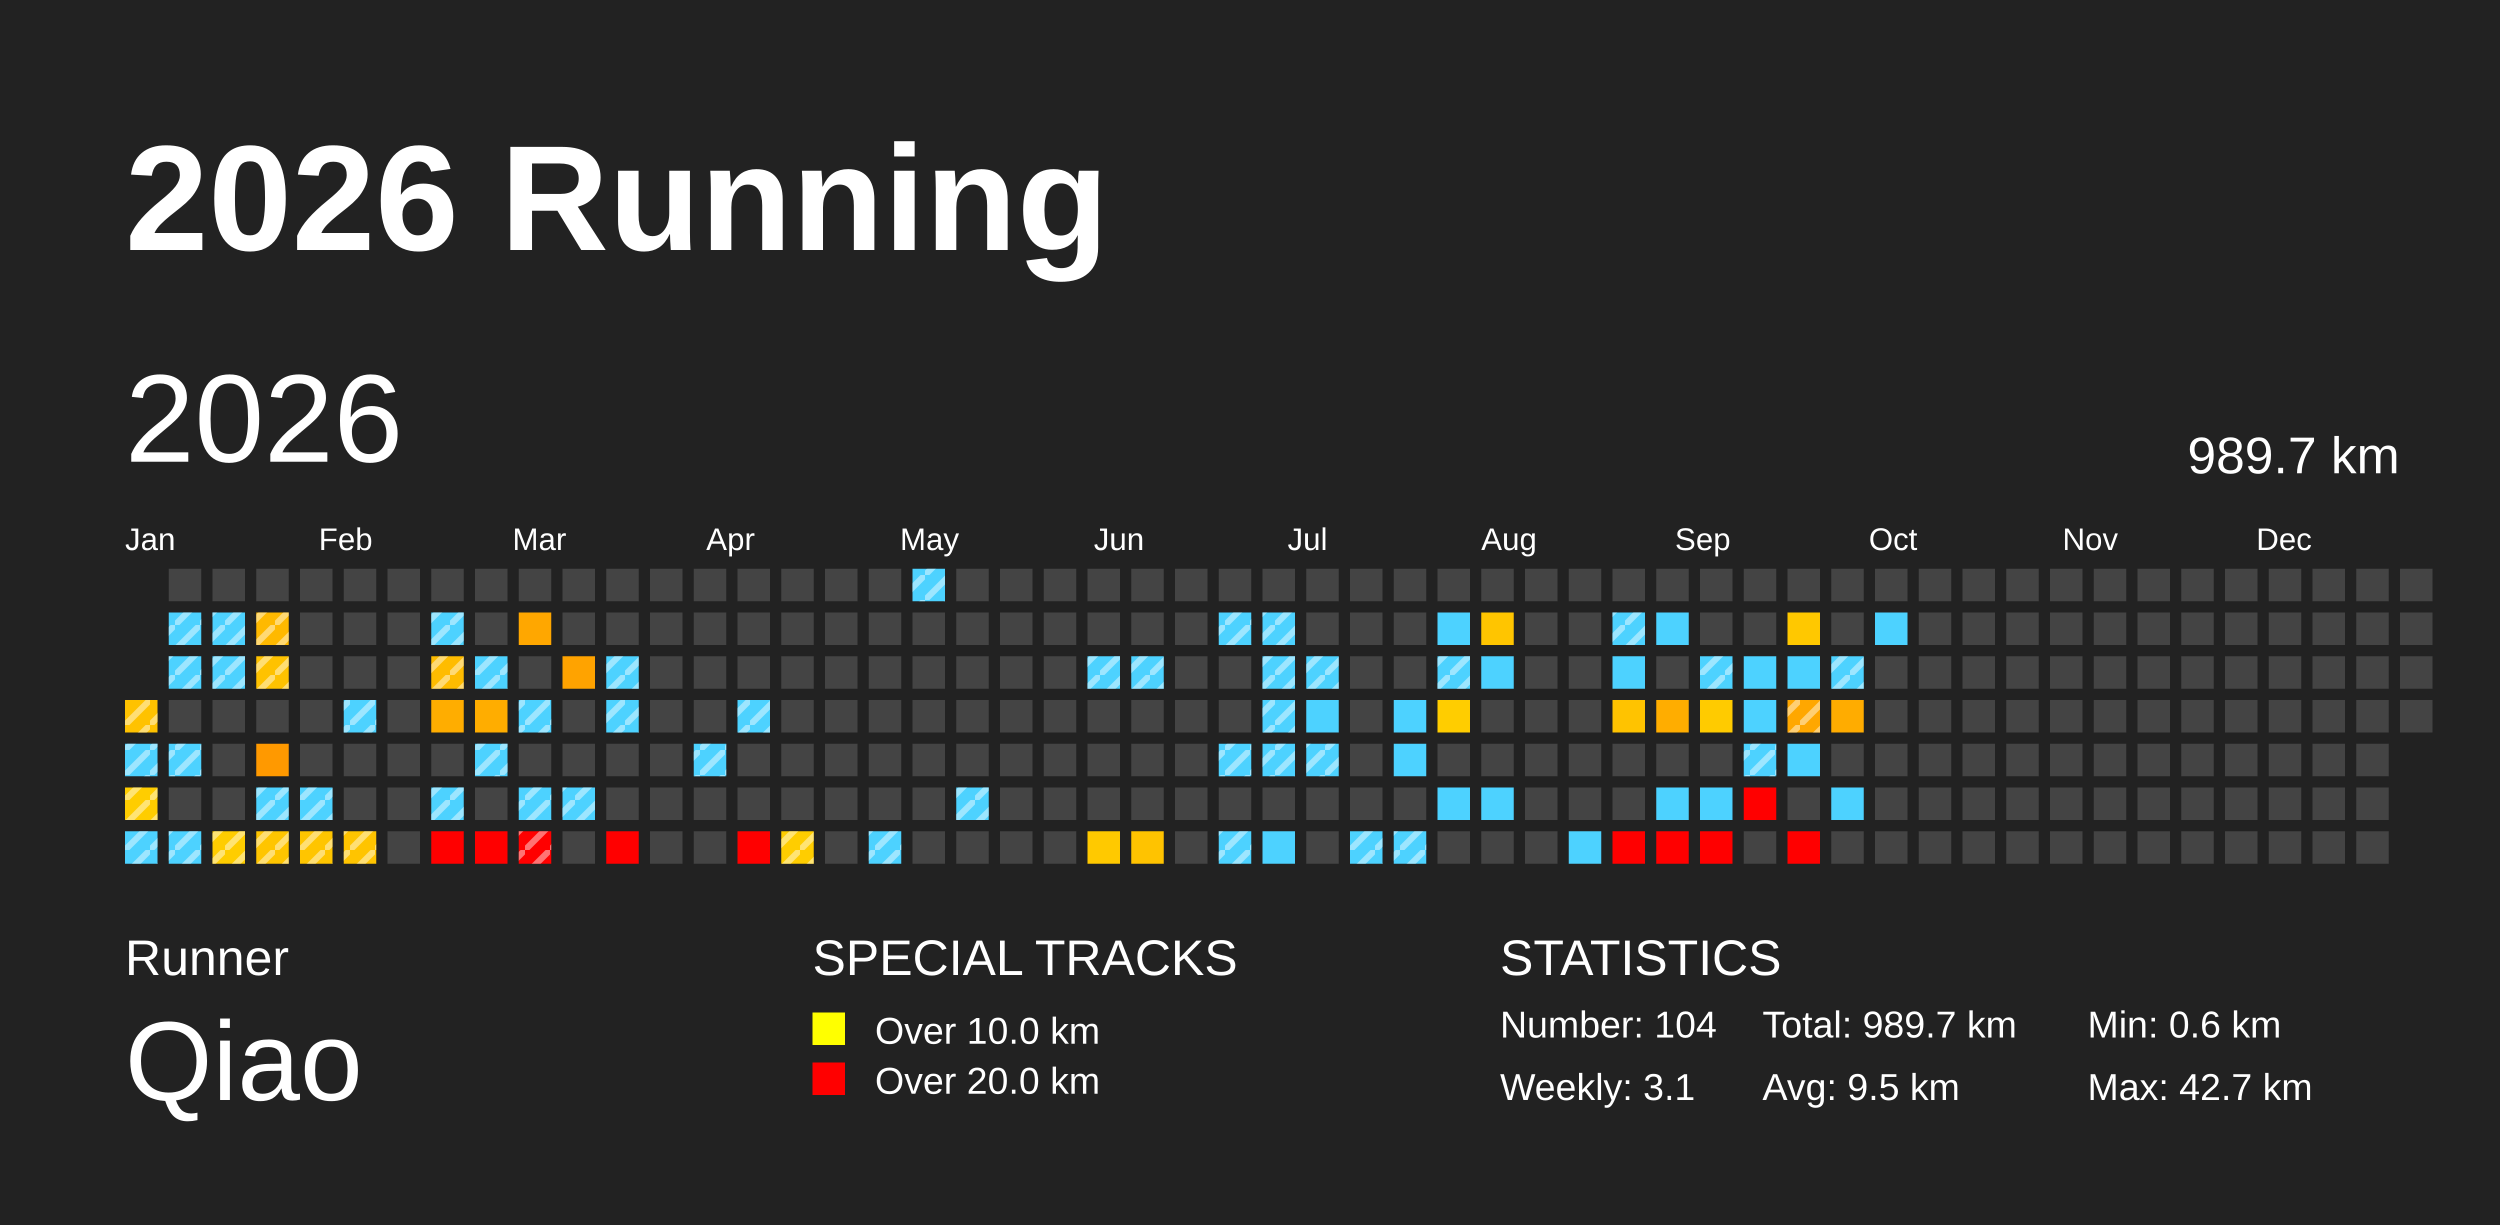
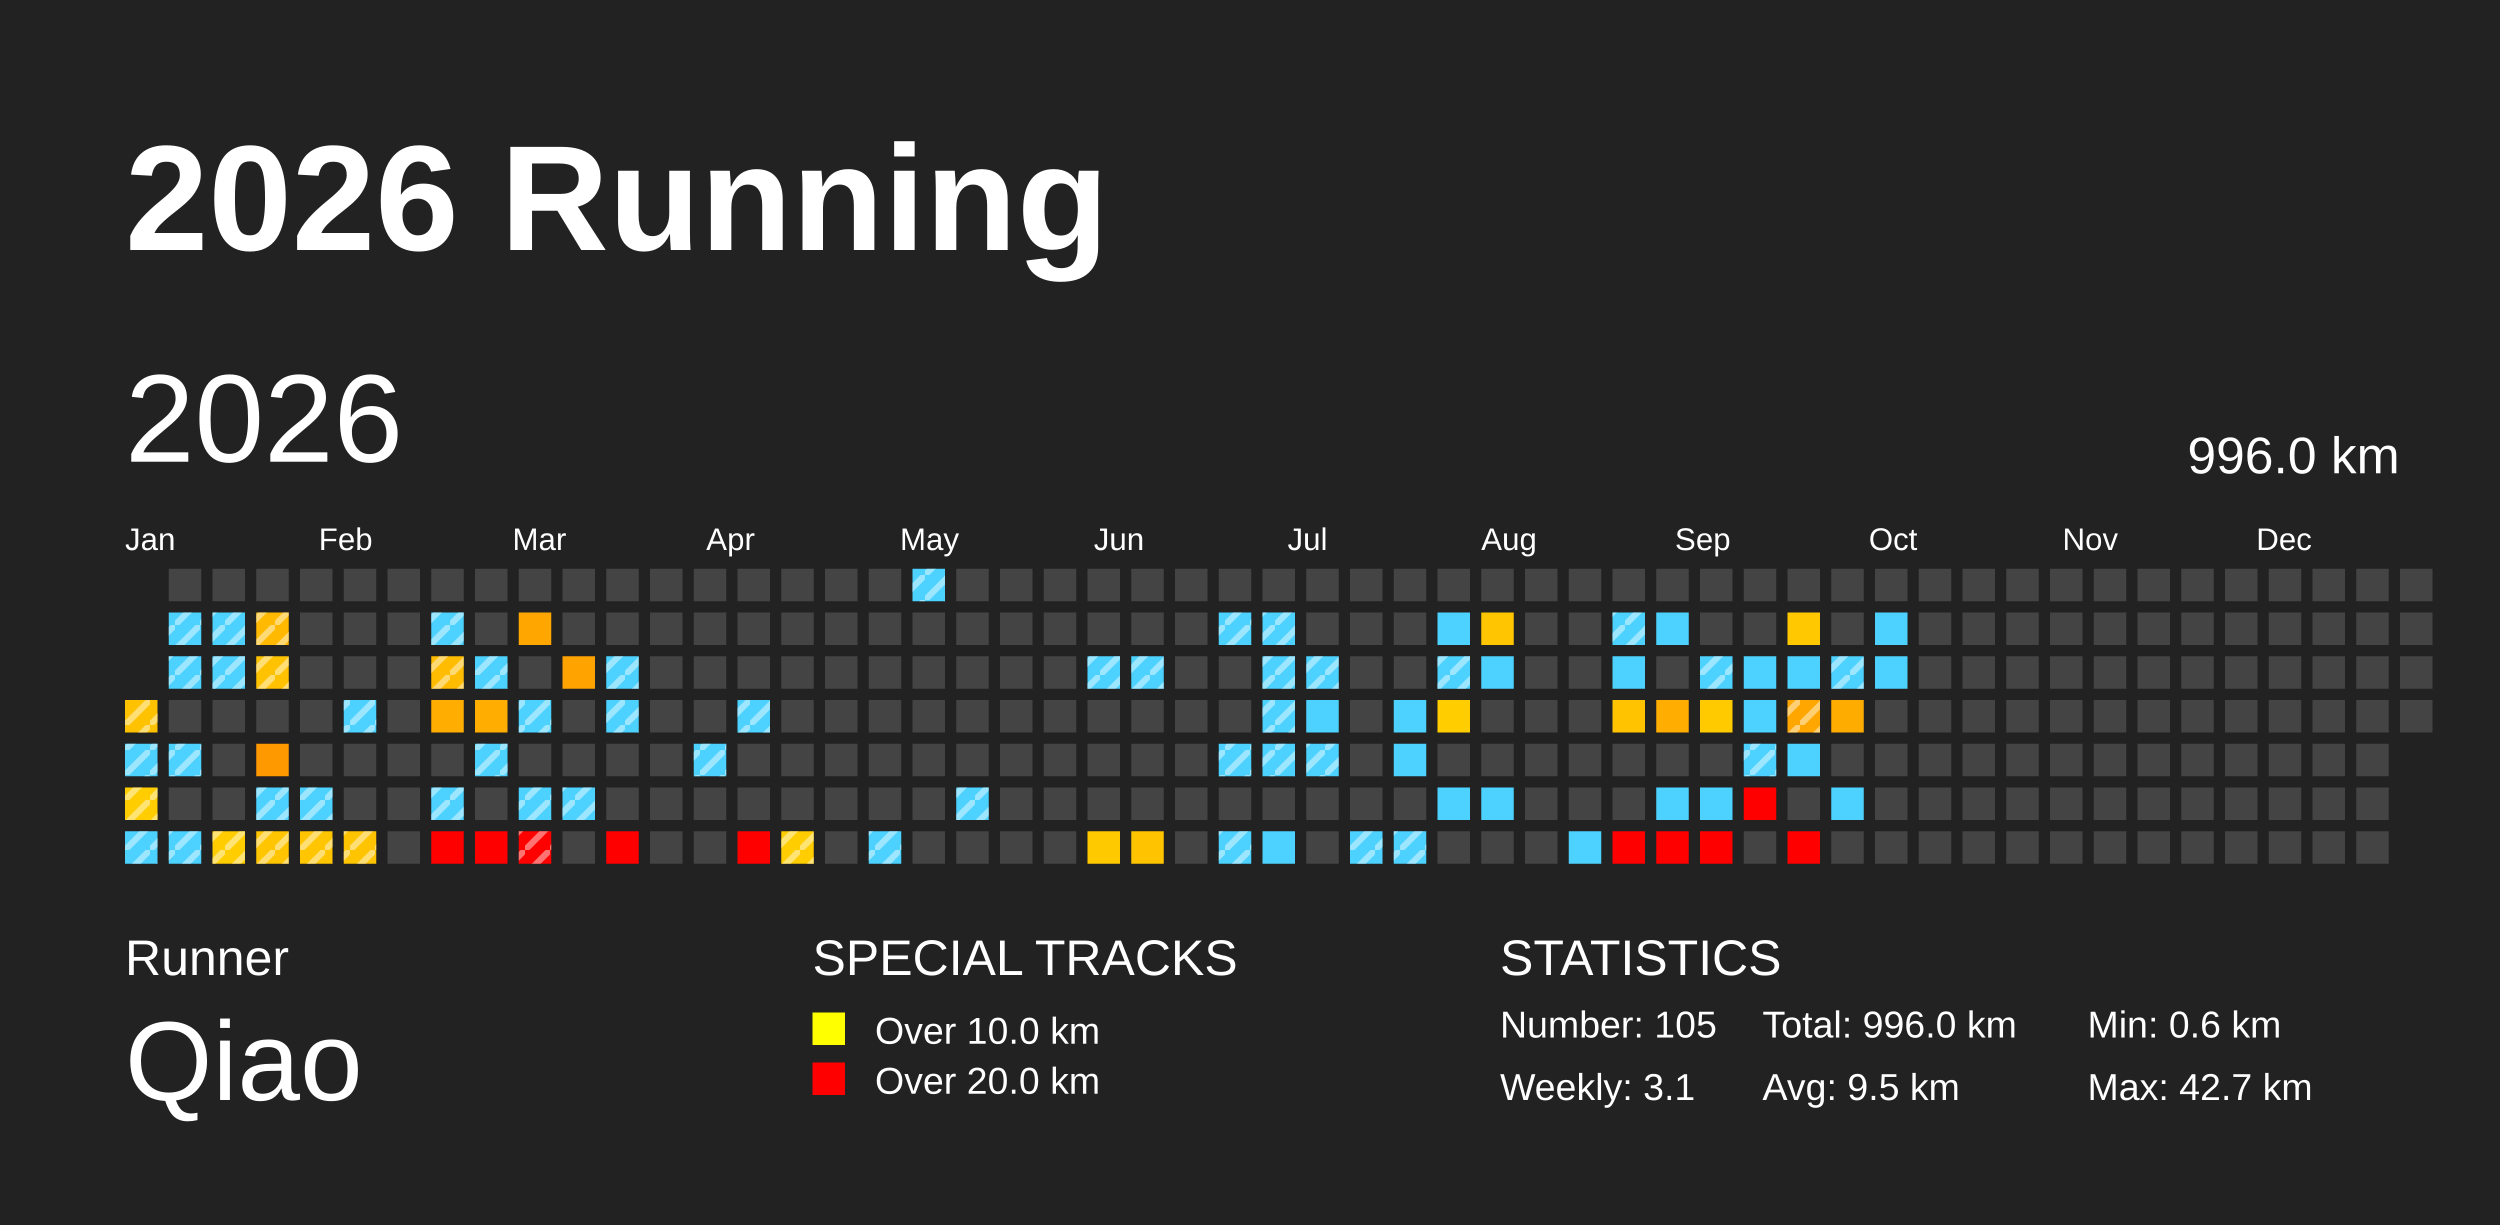
<svg xmlns="http://www.w3.org/2000/svg" baseProfile="full" height="98mm" version="1.1" viewBox="0,0,200,98" width="200mm">
  <defs>
    <pattern height="2" id="indoor-stripe" patternUnits="userSpaceOnUse" width="2">
      <line stroke="white" stroke-opacity="0.45" stroke-width="0.5" x1="0" x2="2" y1="2" y2="0" />
    </pattern>
  </defs>
  <rect fill="#222222" height="98" width="200" x="0" y="0" />
  <text fill="#FFFFFF" style="font-size:12px; font-family:Arial; font-weight:bold;" x="10" y="20">2026 Running</text>
  <text fill="#FFFFFF" style="font-size:4px; font-family:Arial" x="10" y="78">Runner</text>
  <text fill="#FFFFFF" style="font-size:9px; font-family:Arial" x="10" y="88">Qiao</text>
  <text fill="#FFFFFF" style="font-size:4px; font-family:Arial" x="65" y="78">SPECIAL TRACKS</text>
  <rect fill="yellow" height="2.6" width="2.6" x="65" y="81" />
  <text fill="#FFFFFF" style="font-size:3px; font-family:Arial" x="70" y="83.5">Over 10.0 km</text>
  <rect fill="red" height="2.6" width="2.6" x="65" y="85" />
  <text fill="#FFFFFF" style="font-size:3px; font-family:Arial" x="70" y="87.5">Over 20.0 km</text>
  <text fill="#FFFFFF" style="font-size:4px; font-family:Arial" x="120" y="78">STATISTICS</text>
-   <text fill="#FFFFFF" style="font-size:3px; font-family:Arial" x="120" y="83">Number: 104</text>
+   <text fill="#FFFFFF" style="font-size:3px; font-family:Arial" x="120" y="83">Number: 105</text>
  <text fill="#FFFFFF" style="font-size:3px; font-family:Arial" x="120" y="88">Weekly: 3.1</text>
-   <text fill="#FFFFFF" style="font-size:3px; font-family:Arial" x="141" y="83">Total: 989.7 km</text>
+   <text fill="#FFFFFF" style="font-size:3px; font-family:Arial" x="141" y="83">Total: 996.0 km</text>
  <text fill="#FFFFFF" style="font-size:3px; font-family:Arial" x="141" y="88">Avg: 9.5 km</text>
  <text fill="#FFFFFF" style="font-size:3px; font-family:Arial" x="167" y="83">Min: 0.6 km</text>
  <text fill="#FFFFFF" style="font-size:3px; font-family:Arial" x="167" y="88">Max: 42.7 km</text>
  <text dominant-baseline="hanging" fill="#FFFFFF" style="font-size:10.0px; font-family:Arial;" x="10" y="30">2026</text>
-   <text dominant-baseline="hanging" fill="#FFFFFF" style="font-size:4.125px; font-family:Arial;" x="175" y="35">989.7 km</text>
+   <text dominant-baseline="hanging" fill="#FFFFFF" style="font-size:4.125px; font-family:Arial;" x="175" y="35">996.0 km</text>
  <text fill="#FFFFFF" style="font-size:2.5px; font-family:Arial" x="10.0" y="44">Jan</text>
  <text fill="#FFFFFF" style="font-size:2.5px; font-family:Arial" x="25.5" y="44">Feb</text>
  <text fill="#FFFFFF" style="font-size:2.5px; font-family:Arial" x="41.0" y="44">Mar</text>
  <text fill="#FFFFFF" style="font-size:2.5px; font-family:Arial" x="56.5" y="44">Apr</text>
  <text fill="#FFFFFF" style="font-size:2.5px; font-family:Arial" x="72.0" y="44">May</text>
  <text fill="#FFFFFF" style="font-size:2.5px; font-family:Arial" x="87.5" y="44">Jun</text>
  <text fill="#FFFFFF" style="font-size:2.5px; font-family:Arial" x="103.0" y="44">Jul</text>
  <text fill="#FFFFFF" style="font-size:2.5px; font-family:Arial" x="118.5" y="44">Aug</text>
  <text fill="#FFFFFF" style="font-size:2.5px; font-family:Arial" x="134.0" y="44">Sep</text>
  <text fill="#FFFFFF" style="font-size:2.5px; font-family:Arial" x="149.5" y="44">Oct</text>
  <text fill="#FFFFFF" style="font-size:2.5px; font-family:Arial" x="165.0" y="44">Nov</text>
  <text fill="#FFFFFF" style="font-size:2.5px; font-family:Arial" x="180.5" y="44">Dec</text>
  <rect fill="#ffc200" height="2.6" width="2.6" x="10.0" y="56.0" />
  <rect fill="url(#indoor-stripe)" height="2.6" style="pointer-events: none;" width="2.6" x="10.0" y="56.0" />
  <rect fill="#4dd2ff" height="2.6" width="2.6" x="10.0" y="59.5" />
  <rect fill="url(#indoor-stripe)" height="2.6" style="pointer-events: none;" width="2.6" x="10.0" y="59.5" />
  <rect fill="#ffcd00" height="2.6" width="2.6" x="10.0" y="63.0" />
  <rect fill="url(#indoor-stripe)" height="2.6" style="pointer-events: none;" width="2.6" x="10.0" y="63.0" />
  <rect fill="#4dd2ff" height="2.6" width="2.6" x="10.0" y="66.5" />
  <rect fill="url(#indoor-stripe)" height="2.6" style="pointer-events: none;" width="2.6" x="10.0" y="66.5" />
  <rect fill="#444444" height="2.6" width="2.6" x="13.5" y="45.5" />
  <rect fill="#4dd2ff" height="2.6" width="2.6" x="13.5" y="49.0" />
  <rect fill="url(#indoor-stripe)" height="2.6" style="pointer-events: none;" width="2.6" x="13.5" y="49.0" />
  <rect fill="#4dd2ff" height="2.6" width="2.6" x="13.5" y="52.5" />
  <rect fill="url(#indoor-stripe)" height="2.6" style="pointer-events: none;" width="2.6" x="13.5" y="52.5" />
  <rect fill="#444444" height="2.6" width="2.6" x="13.5" y="56.0" />
  <rect fill="#4dd2ff" height="2.6" width="2.6" x="13.5" y="59.5" />
  <rect fill="url(#indoor-stripe)" height="2.6" style="pointer-events: none;" width="2.6" x="13.5" y="59.5" />
  <rect fill="#444444" height="2.6" width="2.6" x="13.5" y="63.0" />
  <rect fill="#4dd2ff" height="2.6" width="2.6" x="13.5" y="66.5" />
  <rect fill="url(#indoor-stripe)" height="2.6" style="pointer-events: none;" width="2.6" x="13.5" y="66.5" />
  <rect fill="#444444" height="2.6" width="2.6" x="17.0" y="45.5" />
  <rect fill="#4dd2ff" height="2.6" width="2.6" x="17.0" y="49.0" />
  <rect fill="url(#indoor-stripe)" height="2.6" style="pointer-events: none;" width="2.6" x="17.0" y="49.0" />
  <rect fill="#4dd2ff" height="2.6" width="2.6" x="17.0" y="52.5" />
  <rect fill="url(#indoor-stripe)" height="2.6" style="pointer-events: none;" width="2.6" x="17.0" y="52.5" />
  <rect fill="#444444" height="2.6" width="2.6" x="17.0" y="56.0" />
  <rect fill="#444444" height="2.6" width="2.6" x="17.0" y="59.5" />
  <rect fill="#444444" height="2.6" width="2.6" x="17.0" y="63.0" />
  <rect fill="#ffcd00" height="2.6" width="2.6" x="17.0" y="66.5" />
  <rect fill="url(#indoor-stripe)" height="2.6" style="pointer-events: none;" width="2.6" x="17.0" y="66.5" />
  <rect fill="#444444" height="2.6" width="2.6" x="20.5" y="45.5" />
  <rect fill="#ffb900" height="2.6" width="2.6" x="20.5" y="49.0" />
  <rect fill="url(#indoor-stripe)" height="2.6" style="pointer-events: none;" width="2.6" x="20.5" y="49.0" />
  <rect fill="#ffc200" height="2.6" width="2.6" x="20.5" y="52.5" />
  <rect fill="url(#indoor-stripe)" height="2.6" style="pointer-events: none;" width="2.6" x="20.5" y="52.5" />
  <rect fill="#444444" height="2.6" width="2.6" x="20.5" y="56.0" />
  <rect fill="#ff9900" height="2.6" width="2.6" x="20.5" y="59.5" />
  <rect fill="#4dd2ff" height="2.6" width="2.6" x="20.5" y="63.0" />
  <rect fill="url(#indoor-stripe)" height="2.6" style="pointer-events: none;" width="2.6" x="20.5" y="63.0" />
  <rect fill="#ffc500" height="2.6" width="2.6" x="20.5" y="66.5" />
  <rect fill="url(#indoor-stripe)" height="2.6" style="pointer-events: none;" width="2.6" x="20.5" y="66.5" />
  <rect fill="#444444" height="2.6" width="2.6" x="24.0" y="45.5" />
  <rect fill="#444444" height="2.6" width="2.6" x="24.0" y="49.0" />
  <rect fill="#444444" height="2.6" width="2.6" x="24.0" y="52.5" />
  <rect fill="#444444" height="2.6" width="2.6" x="24.0" y="56.0" />
  <rect fill="#444444" height="2.6" width="2.6" x="24.0" y="59.5" />
  <rect fill="#4dd2ff" height="2.6" width="2.6" x="24.0" y="63.0" />
  <rect fill="url(#indoor-stripe)" height="2.6" style="pointer-events: none;" width="2.6" x="24.0" y="63.0" />
  <rect fill="#ffc500" height="2.6" width="2.6" x="24.0" y="66.5" />
  <rect fill="url(#indoor-stripe)" height="2.6" style="pointer-events: none;" width="2.6" x="24.0" y="66.5" />
  <rect fill="#444444" height="2.6" width="2.6" x="27.5" y="45.5" />
  <rect fill="#444444" height="2.6" width="2.6" x="27.5" y="49.0" />
  <rect fill="#444444" height="2.6" width="2.6" x="27.5" y="52.5" />
  <rect fill="#4dd2ff" height="2.6" width="2.6" x="27.5" y="56.0" />
  <rect fill="url(#indoor-stripe)" height="2.6" style="pointer-events: none;" width="2.6" x="27.5" y="56.0" />
  <rect fill="#444444" height="2.6" width="2.6" x="27.5" y="59.5" />
  <rect fill="#444444" height="2.6" width="2.6" x="27.5" y="63.0" />
  <rect fill="#ffc400" height="2.6" width="2.6" x="27.5" y="66.5" />
  <rect fill="url(#indoor-stripe)" height="2.6" style="pointer-events: none;" width="2.6" x="27.5" y="66.5" />
  <rect fill="#444444" height="2.6" width="2.6" x="31.0" y="45.5" />
  <rect fill="#444444" height="2.6" width="2.6" x="31.0" y="49.0" />
  <rect fill="#444444" height="2.6" width="2.6" x="31.0" y="52.5" />
  <rect fill="#444444" height="2.6" width="2.6" x="31.0" y="56.0" />
  <rect fill="#444444" height="2.6" width="2.6" x="31.0" y="59.5" />
  <rect fill="#444444" height="2.6" width="2.6" x="31.0" y="63.0" />
  <rect fill="#444444" height="2.6" width="2.6" x="31.0" y="66.5" />
  <rect fill="#444444" height="2.6" width="2.6" x="34.5" y="45.5" />
  <rect fill="#4dd2ff" height="2.6" width="2.6" x="34.5" y="49.0" />
  <rect fill="url(#indoor-stripe)" height="2.6" style="pointer-events: none;" width="2.6" x="34.5" y="49.0" />
  <rect fill="#ffbc00" height="2.6" width="2.6" x="34.5" y="52.5" />
  <rect fill="url(#indoor-stripe)" height="2.6" style="pointer-events: none;" width="2.6" x="34.5" y="52.5" />
  <rect fill="#ffad00" height="2.6" width="2.6" x="34.5" y="56.0" />
  <rect fill="#444444" height="2.6" width="2.6" x="34.5" y="59.5" />
  <rect fill="#4dd2ff" height="2.6" width="2.6" x="34.5" y="63.0" />
  <rect fill="url(#indoor-stripe)" height="2.6" style="pointer-events: none;" width="2.6" x="34.5" y="63.0" />
  <rect fill="red" height="2.6" width="2.6" x="34.5" y="66.5" />
  <rect fill="#444444" height="2.6" width="2.6" x="38.0" y="45.5" />
  <rect fill="#444444" height="2.6" width="2.6" x="38.0" y="49.0" />
  <rect fill="#4dd2ff" height="2.6" width="2.6" x="38.0" y="52.5" />
  <rect fill="url(#indoor-stripe)" height="2.6" style="pointer-events: none;" width="2.6" x="38.0" y="52.5" />
  <rect fill="#ffad00" height="2.6" width="2.6" x="38.0" y="56.0" />
  <rect fill="#4dd2ff" height="2.6" width="2.6" x="38.0" y="59.5" />
  <rect fill="url(#indoor-stripe)" height="2.6" style="pointer-events: none;" width="2.6" x="38.0" y="59.5" />
  <rect fill="#444444" height="2.6" width="2.6" x="38.0" y="63.0" />
  <rect fill="red" height="2.6" width="2.6" x="38.0" y="66.5" />
  <rect fill="#444444" height="2.6" width="2.6" x="41.5" y="45.5" />
  <rect fill="#ffa700" height="2.6" width="2.6" x="41.5" y="49.0" />
  <rect fill="#444444" height="2.6" width="2.6" x="41.5" y="52.5" />
  <rect fill="#4dd2ff" height="2.6" width="2.6" x="41.5" y="56.0" />
  <rect fill="url(#indoor-stripe)" height="2.6" style="pointer-events: none;" width="2.6" x="41.5" y="56.0" />
  <rect fill="#444444" height="2.6" width="2.6" x="41.5" y="59.5" />
  <rect fill="#4dd2ff" height="2.6" width="2.6" x="41.5" y="63.0" />
  <rect fill="url(#indoor-stripe)" height="2.6" style="pointer-events: none;" width="2.6" x="41.5" y="63.0" />
  <rect fill="red" height="2.6" width="2.6" x="41.5" y="66.5" />
  <rect fill="url(#indoor-stripe)" height="2.6" style="pointer-events: none;" width="2.6" x="41.5" y="66.5" />
  <rect fill="#444444" height="2.6" width="2.6" x="45.0" y="45.5" />
  <rect fill="#444444" height="2.6" width="2.6" x="45.0" y="49.0" />
  <rect fill="#ffa300" height="2.6" width="2.6" x="45.0" y="52.5" />
  <rect fill="#444444" height="2.6" width="2.6" x="45.0" y="56.0" />
  <rect fill="#444444" height="2.6" width="2.6" x="45.0" y="59.5" />
  <rect fill="#4dd2ff" height="2.6" width="2.6" x="45.0" y="63.0" />
  <rect fill="url(#indoor-stripe)" height="2.6" style="pointer-events: none;" width="2.6" x="45.0" y="63.0" />
  <rect fill="#444444" height="2.6" width="2.6" x="45.0" y="66.5" />
  <rect fill="#444444" height="2.6" width="2.6" x="48.5" y="45.5" />
  <rect fill="#444444" height="2.6" width="2.6" x="48.5" y="49.0" />
  <rect fill="#4dd2ff" height="2.6" width="2.6" x="48.5" y="52.5" />
  <rect fill="url(#indoor-stripe)" height="2.6" style="pointer-events: none;" width="2.6" x="48.5" y="52.5" />
  <rect fill="#4dd2ff" height="2.6" width="2.6" x="48.5" y="56.0" />
  <rect fill="url(#indoor-stripe)" height="2.6" style="pointer-events: none;" width="2.6" x="48.5" y="56.0" />
  <rect fill="#444444" height="2.6" width="2.6" x="48.5" y="59.5" />
  <rect fill="#444444" height="2.6" width="2.6" x="48.5" y="63.0" />
  <rect fill="red" height="2.6" width="2.6" x="48.5" y="66.5" />
  <rect fill="#444444" height="2.6" width="2.6" x="52.0" y="45.5" />
  <rect fill="#444444" height="2.6" width="2.6" x="52.0" y="49.0" />
  <rect fill="#444444" height="2.6" width="2.6" x="52.0" y="52.5" />
  <rect fill="#444444" height="2.6" width="2.6" x="52.0" y="56.0" />
  <rect fill="#444444" height="2.6" width="2.6" x="52.0" y="59.5" />
  <rect fill="#444444" height="2.6" width="2.6" x="52.0" y="63.0" />
  <rect fill="#444444" height="2.6" width="2.6" x="52.0" y="66.5" />
  <rect fill="#444444" height="2.6" width="2.6" x="55.5" y="45.5" />
  <rect fill="#444444" height="2.6" width="2.6" x="55.5" y="49.0" />
  <rect fill="#444444" height="2.6" width="2.6" x="55.5" y="52.5" />
  <rect fill="#444444" height="2.6" width="2.6" x="55.5" y="56.0" />
  <rect fill="#4dd2ff" height="2.6" width="2.6" x="55.5" y="59.5" />
  <rect fill="url(#indoor-stripe)" height="2.6" style="pointer-events: none;" width="2.6" x="55.5" y="59.5" />
  <rect fill="#444444" height="2.6" width="2.6" x="55.5" y="63.0" />
  <rect fill="#444444" height="2.6" width="2.6" x="55.5" y="66.5" />
  <rect fill="#444444" height="2.6" width="2.6" x="59.0" y="45.5" />
  <rect fill="#444444" height="2.6" width="2.6" x="59.0" y="49.0" />
  <rect fill="#444444" height="2.6" width="2.6" x="59.0" y="52.5" />
  <rect fill="#4dd2ff" height="2.6" width="2.6" x="59.0" y="56.0" />
  <rect fill="url(#indoor-stripe)" height="2.6" style="pointer-events: none;" width="2.6" x="59.0" y="56.0" />
  <rect fill="#444444" height="2.6" width="2.6" x="59.0" y="59.5" />
  <rect fill="#444444" height="2.6" width="2.6" x="59.0" y="63.0" />
  <rect fill="red" height="2.6" width="2.6" x="59.0" y="66.5" />
  <rect fill="#444444" height="2.6" width="2.6" x="62.5" y="45.5" />
  <rect fill="#444444" height="2.6" width="2.6" x="62.5" y="49.0" />
  <rect fill="#444444" height="2.6" width="2.6" x="62.5" y="52.5" />
  <rect fill="#444444" height="2.6" width="2.6" x="62.5" y="56.0" />
  <rect fill="#444444" height="2.6" width="2.6" x="62.5" y="59.5" />
  <rect fill="#444444" height="2.6" width="2.6" x="62.5" y="63.0" />
  <rect fill="#ffcd00" height="2.6" width="2.6" x="62.5" y="66.5" />
  <rect fill="url(#indoor-stripe)" height="2.6" style="pointer-events: none;" width="2.6" x="62.5" y="66.5" />
  <rect fill="#444444" height="2.6" width="2.6" x="66.0" y="45.5" />
  <rect fill="#444444" height="2.6" width="2.6" x="66.0" y="49.0" />
  <rect fill="#444444" height="2.6" width="2.6" x="66.0" y="52.5" />
  <rect fill="#444444" height="2.6" width="2.6" x="66.0" y="56.0" />
  <rect fill="#444444" height="2.6" width="2.6" x="66.0" y="59.5" />
  <rect fill="#444444" height="2.6" width="2.6" x="66.0" y="63.0" />
  <rect fill="#444444" height="2.6" width="2.6" x="66.0" y="66.5" />
  <rect fill="#444444" height="2.6" width="2.6" x="69.5" y="45.5" />
  <rect fill="#444444" height="2.6" width="2.6" x="69.5" y="49.0" />
  <rect fill="#444444" height="2.6" width="2.6" x="69.5" y="52.5" />
  <rect fill="#444444" height="2.6" width="2.6" x="69.5" y="56.0" />
  <rect fill="#444444" height="2.6" width="2.6" x="69.5" y="59.5" />
  <rect fill="#444444" height="2.6" width="2.6" x="69.5" y="63.0" />
  <rect fill="#4dd2ff" height="2.6" width="2.6" x="69.5" y="66.5" />
  <rect fill="url(#indoor-stripe)" height="2.6" style="pointer-events: none;" width="2.6" x="69.5" y="66.5" />
  <rect fill="#4dd2ff" height="2.6" width="2.6" x="73.0" y="45.5" />
  <rect fill="url(#indoor-stripe)" height="2.6" style="pointer-events: none;" width="2.6" x="73.0" y="45.5" />
  <rect fill="#444444" height="2.6" width="2.6" x="73.0" y="49.0" />
  <rect fill="#444444" height="2.6" width="2.6" x="73.0" y="52.5" />
  <rect fill="#444444" height="2.6" width="2.6" x="73.0" y="56.0" />
  <rect fill="#444444" height="2.6" width="2.6" x="73.0" y="59.5" />
  <rect fill="#444444" height="2.6" width="2.6" x="73.0" y="63.0" />
  <rect fill="#444444" height="2.6" width="2.6" x="73.0" y="66.5" />
  <rect fill="#444444" height="2.6" width="2.6" x="76.5" y="45.5" />
  <rect fill="#444444" height="2.6" width="2.6" x="76.5" y="49.0" />
  <rect fill="#444444" height="2.6" width="2.6" x="76.5" y="52.5" />
  <rect fill="#444444" height="2.6" width="2.6" x="76.5" y="56.0" />
  <rect fill="#444444" height="2.6" width="2.6" x="76.5" y="59.5" />
  <rect fill="#4dd2ff" height="2.6" width="2.6" x="76.5" y="63.0" />
  <rect fill="url(#indoor-stripe)" height="2.6" style="pointer-events: none;" width="2.6" x="76.5" y="63.0" />
  <rect fill="#444444" height="2.6" width="2.6" x="76.5" y="66.5" />
  <rect fill="#444444" height="2.6" width="2.6" x="80.0" y="45.5" />
  <rect fill="#444444" height="2.6" width="2.6" x="80.0" y="49.0" />
  <rect fill="#444444" height="2.6" width="2.6" x="80.0" y="52.5" />
  <rect fill="#444444" height="2.6" width="2.6" x="80.0" y="56.0" />
  <rect fill="#444444" height="2.6" width="2.6" x="80.0" y="59.5" />
  <rect fill="#444444" height="2.6" width="2.6" x="80.0" y="63.0" />
  <rect fill="#444444" height="2.6" width="2.6" x="80.0" y="66.5" />
  <rect fill="#444444" height="2.6" width="2.6" x="83.5" y="45.5" />
  <rect fill="#444444" height="2.6" width="2.6" x="83.5" y="49.0" />
  <rect fill="#444444" height="2.6" width="2.6" x="83.5" y="52.5" />
  <rect fill="#444444" height="2.6" width="2.6" x="83.5" y="56.0" />
  <rect fill="#444444" height="2.6" width="2.6" x="83.5" y="59.5" />
  <rect fill="#444444" height="2.6" width="2.6" x="83.5" y="63.0" />
  <rect fill="#444444" height="2.6" width="2.6" x="83.5" y="66.5" />
  <rect fill="#444444" height="2.6" width="2.6" x="87.0" y="45.5" />
  <rect fill="#444444" height="2.6" width="2.6" x="87.0" y="49.0" />
  <rect fill="#4dd2ff" height="2.6" width="2.6" x="87.0" y="52.5" />
  <rect fill="url(#indoor-stripe)" height="2.6" style="pointer-events: none;" width="2.6" x="87.0" y="52.5" />
  <rect fill="#444444" height="2.6" width="2.6" x="87.0" y="56.0" />
  <rect fill="#444444" height="2.6" width="2.6" x="87.0" y="59.5" />
  <rect fill="#444444" height="2.6" width="2.6" x="87.0" y="63.0" />
  <rect fill="#ffc900" height="2.6" width="2.6" x="87.0" y="66.5" />
  <rect fill="#444444" height="2.6" width="2.6" x="90.5" y="45.5" />
  <rect fill="#444444" height="2.6" width="2.6" x="90.5" y="49.0" />
  <rect fill="#4dd2ff" height="2.6" width="2.6" x="90.5" y="52.5" />
  <rect fill="url(#indoor-stripe)" height="2.6" style="pointer-events: none;" width="2.6" x="90.5" y="52.5" />
  <rect fill="#444444" height="2.6" width="2.6" x="90.5" y="56.0" />
  <rect fill="#444444" height="2.6" width="2.6" x="90.5" y="59.5" />
  <rect fill="#444444" height="2.6" width="2.6" x="90.5" y="63.0" />
  <rect fill="#ffc300" height="2.6" width="2.6" x="90.5" y="66.5" />
  <rect fill="#444444" height="2.6" width="2.6" x="94.0" y="45.5" />
  <rect fill="#444444" height="2.6" width="2.6" x="94.0" y="49.0" />
  <rect fill="#444444" height="2.6" width="2.6" x="94.0" y="52.5" />
  <rect fill="#444444" height="2.6" width="2.6" x="94.0" y="56.0" />
  <rect fill="#444444" height="2.6" width="2.6" x="94.0" y="59.5" />
  <rect fill="#444444" height="2.6" width="2.6" x="94.0" y="63.0" />
  <rect fill="#444444" height="2.6" width="2.6" x="94.0" y="66.5" />
  <rect fill="#444444" height="2.6" width="2.6" x="97.5" y="45.5" />
  <rect fill="#4dd2ff" height="2.6" width="2.6" x="97.5" y="49.0" />
  <rect fill="url(#indoor-stripe)" height="2.6" style="pointer-events: none;" width="2.6" x="97.5" y="49.0" />
  <rect fill="#444444" height="2.6" width="2.6" x="97.5" y="52.5" />
  <rect fill="#444444" height="2.6" width="2.6" x="97.5" y="56.0" />
  <rect fill="#4dd2ff" height="2.6" width="2.6" x="97.5" y="59.5" />
  <rect fill="url(#indoor-stripe)" height="2.6" style="pointer-events: none;" width="2.6" x="97.5" y="59.5" />
  <rect fill="#444444" height="2.6" width="2.6" x="97.5" y="63.0" />
  <rect fill="#4dd2ff" height="2.6" width="2.6" x="97.5" y="66.5" />
  <rect fill="url(#indoor-stripe)" height="2.6" style="pointer-events: none;" width="2.6" x="97.5" y="66.5" />
  <rect fill="#444444" height="2.6" width="2.6" x="101.0" y="45.5" />
  <rect fill="#4dd2ff" height="2.6" width="2.6" x="101.0" y="49.0" />
  <rect fill="url(#indoor-stripe)" height="2.6" style="pointer-events: none;" width="2.6" x="101.0" y="49.0" />
  <rect fill="#4dd2ff" height="2.6" width="2.6" x="101.0" y="52.5" />
  <rect fill="url(#indoor-stripe)" height="2.6" style="pointer-events: none;" width="2.6" x="101.0" y="52.5" />
  <rect fill="#4dd2ff" height="2.6" width="2.6" x="101.0" y="56.0" />
  <rect fill="url(#indoor-stripe)" height="2.6" style="pointer-events: none;" width="2.6" x="101.0" y="56.0" />
  <rect fill="#4dd2ff" height="2.6" width="2.6" x="101.0" y="59.5" />
  <rect fill="url(#indoor-stripe)" height="2.6" style="pointer-events: none;" width="2.6" x="101.0" y="59.5" />
  <rect fill="#444444" height="2.6" width="2.6" x="101.0" y="63.0" />
  <rect fill="#4dd2ff" height="2.6" width="2.6" x="101.0" y="66.5" />
  <rect fill="#444444" height="2.6" width="2.6" x="104.5" y="45.5" />
  <rect fill="#444444" height="2.6" width="2.6" x="104.5" y="49.0" />
  <rect fill="#4dd2ff" height="2.6" width="2.6" x="104.5" y="52.5" />
  <rect fill="url(#indoor-stripe)" height="2.6" style="pointer-events: none;" width="2.6" x="104.5" y="52.5" />
  <rect fill="#4dd2ff" height="2.6" width="2.6" x="104.5" y="56.0" />
  <rect fill="#4dd2ff" height="2.6" width="2.6" x="104.5" y="59.5" />
  <rect fill="url(#indoor-stripe)" height="2.6" style="pointer-events: none;" width="2.6" x="104.5" y="59.5" />
  <rect fill="#444444" height="2.6" width="2.6" x="104.5" y="63.0" />
  <rect fill="#444444" height="2.6" width="2.6" x="104.5" y="66.5" />
  <rect fill="#444444" height="2.6" width="2.6" x="108.0" y="45.5" />
  <rect fill="#444444" height="2.6" width="2.6" x="108.0" y="49.0" />
  <rect fill="#444444" height="2.6" width="2.6" x="108.0" y="52.5" />
  <rect fill="#444444" height="2.6" width="2.6" x="108.0" y="56.0" />
  <rect fill="#444444" height="2.6" width="2.6" x="108.0" y="59.5" />
  <rect fill="#444444" height="2.6" width="2.6" x="108.0" y="63.0" />
  <rect fill="#4dd2ff" height="2.6" width="2.6" x="108.0" y="66.5" />
  <rect fill="url(#indoor-stripe)" height="2.6" style="pointer-events: none;" width="2.6" x="108.0" y="66.5" />
  <rect fill="#444444" height="2.6" width="2.6" x="111.5" y="45.5" />
  <rect fill="#444444" height="2.6" width="2.6" x="111.5" y="49.0" />
  <rect fill="#444444" height="2.6" width="2.6" x="111.5" y="52.5" />
  <rect fill="#4dd2ff" height="2.6" width="2.6" x="111.5" y="56.0" />
  <rect fill="#4dd2ff" height="2.6" width="2.6" x="111.5" y="59.5" />
  <rect fill="#444444" height="2.6" width="2.6" x="111.5" y="63.0" />
  <rect fill="#4dd2ff" height="2.6" width="2.6" x="111.5" y="66.5" />
  <rect fill="url(#indoor-stripe)" height="2.6" style="pointer-events: none;" width="2.6" x="111.5" y="66.5" />
  <rect fill="#444444" height="2.6" width="2.6" x="115.0" y="45.5" />
  <rect fill="#4dd2ff" height="2.6" width="2.6" x="115.0" y="49.0" />
  <rect fill="#4dd2ff" height="2.6" width="2.6" x="115.0" y="52.5" />
  <rect fill="url(#indoor-stripe)" height="2.6" style="pointer-events: none;" width="2.6" x="115.0" y="52.5" />
  <rect fill="#ffcd00" height="2.6" width="2.6" x="115.0" y="56.0" />
  <rect fill="#444444" height="2.6" width="2.6" x="115.0" y="59.5" />
  <rect fill="#4dd2ff" height="2.6" width="2.6" x="115.0" y="63.0" />
  <rect fill="#444444" height="2.6" width="2.6" x="115.0" y="66.5" />
  <rect fill="#444444" height="2.6" width="2.6" x="118.5" y="45.5" />
  <rect fill="#ffc500" height="2.6" width="2.6" x="118.5" y="49.0" />
  <rect fill="#4dd2ff" height="2.6" width="2.6" x="118.5" y="52.5" />
  <rect fill="#444444" height="2.6" width="2.6" x="118.5" y="56.0" />
  <rect fill="#444444" height="2.6" width="2.6" x="118.5" y="59.5" />
  <rect fill="#4dd2ff" height="2.6" width="2.6" x="118.5" y="63.0" />
  <rect fill="#444444" height="2.6" width="2.6" x="118.5" y="66.5" />
  <rect fill="#444444" height="2.6" width="2.6" x="122.0" y="45.5" />
  <rect fill="#444444" height="2.6" width="2.6" x="122.0" y="49.0" />
  <rect fill="#444444" height="2.6" width="2.6" x="122.0" y="52.5" />
  <rect fill="#444444" height="2.6" width="2.6" x="122.0" y="56.0" />
  <rect fill="#444444" height="2.6" width="2.6" x="122.0" y="59.5" />
  <rect fill="#444444" height="2.6" width="2.6" x="122.0" y="63.0" />
  <rect fill="#444444" height="2.6" width="2.6" x="122.0" y="66.5" />
  <rect fill="#444444" height="2.6" width="2.6" x="125.5" y="45.5" />
  <rect fill="#444444" height="2.6" width="2.6" x="125.5" y="49.0" />
  <rect fill="#444444" height="2.6" width="2.6" x="125.5" y="52.5" />
  <rect fill="#444444" height="2.6" width="2.6" x="125.5" y="56.0" />
  <rect fill="#444444" height="2.6" width="2.6" x="125.5" y="59.5" />
  <rect fill="#444444" height="2.6" width="2.6" x="125.5" y="63.0" />
  <rect fill="#4dd2ff" height="2.6" width="2.6" x="125.5" y="66.5" />
  <rect fill="#444444" height="2.6" width="2.6" x="129.0" y="45.5" />
  <rect fill="#4dd2ff" height="2.6" width="2.6" x="129.0" y="49.0" />
  <rect fill="url(#indoor-stripe)" height="2.6" style="pointer-events: none;" width="2.6" x="129.0" y="49.0" />
  <rect fill="#4dd2ff" height="2.6" width="2.6" x="129.0" y="52.5" />
  <rect fill="#ffc300" height="2.6" width="2.6" x="129.0" y="56.0" />
  <rect fill="#444444" height="2.6" width="2.6" x="129.0" y="59.5" />
  <rect fill="#444444" height="2.6" width="2.6" x="129.0" y="63.0" />
  <rect fill="red" height="2.6" width="2.6" x="129.0" y="66.5" />
  <rect fill="#444444" height="2.6" width="2.6" x="132.5" y="45.5" />
  <rect fill="#4dd2ff" height="2.6" width="2.6" x="132.5" y="49.0" />
  <rect fill="#444444" height="2.6" width="2.6" x="132.5" y="52.5" />
  <rect fill="#ffad00" height="2.6" width="2.6" x="132.5" y="56.0" />
  <rect fill="#444444" height="2.6" width="2.6" x="132.5" y="59.5" />
  <rect fill="#4dd2ff" height="2.6" width="2.6" x="132.5" y="63.0" />
  <rect fill="red" height="2.6" width="2.6" x="132.5" y="66.5" />
  <rect fill="#444444" height="2.6" width="2.6" x="136.0" y="45.5" />
  <rect fill="#444444" height="2.6" width="2.6" x="136.0" y="49.0" />
  <rect fill="#4dd2ff" height="2.6" width="2.6" x="136.0" y="52.5" />
  <rect fill="url(#indoor-stripe)" height="2.6" style="pointer-events: none;" width="2.6" x="136.0" y="52.5" />
  <rect fill="#ffcb00" height="2.6" width="2.6" x="136.0" y="56.0" />
  <rect fill="#444444" height="2.6" width="2.6" x="136.0" y="59.5" />
  <rect fill="#4dd2ff" height="2.6" width="2.6" x="136.0" y="63.0" />
  <rect fill="red" height="2.6" width="2.6" x="136.0" y="66.5" />
  <rect fill="#444444" height="2.6" width="2.6" x="139.5" y="45.5" />
  <rect fill="#444444" height="2.6" width="2.6" x="139.5" y="49.0" />
  <rect fill="#4dd2ff" height="2.6" width="2.6" x="139.5" y="52.5" />
  <rect fill="#4dd2ff" height="2.6" width="2.6" x="139.5" y="56.0" />
  <rect fill="#4dd2ff" height="2.6" width="2.6" x="139.5" y="59.5" />
  <rect fill="url(#indoor-stripe)" height="2.6" style="pointer-events: none;" width="2.6" x="139.5" y="59.5" />
  <rect fill="red" height="2.6" width="2.6" x="139.5" y="63.0" />
  <rect fill="#444444" height="2.6" width="2.6" x="139.5" y="66.5" />
  <rect fill="#444444" height="2.6" width="2.6" x="143.0" y="45.5" />
  <rect fill="#ffc800" height="2.6" width="2.6" x="143.0" y="49.0" />
  <rect fill="#4dd2ff" height="2.6" width="2.6" x="143.0" y="52.5" />
  <rect fill="#ffa700" height="2.6" width="2.6" x="143.0" y="56.0" />
  <rect fill="url(#indoor-stripe)" height="2.6" style="pointer-events: none;" width="2.6" x="143.0" y="56.0" />
  <rect fill="#4dd2ff" height="2.6" width="2.6" x="143.0" y="59.5" />
  <rect fill="#444444" height="2.6" width="2.6" x="143.0" y="63.0" />
  <rect fill="red" height="2.6" width="2.6" x="143.0" y="66.5" />
  <rect fill="#444444" height="2.6" width="2.6" x="146.5" y="45.5" />
  <rect fill="#444444" height="2.6" width="2.6" x="146.5" y="49.0" />
  <rect fill="#4dd2ff" height="2.6" width="2.6" x="146.5" y="52.5" />
  <rect fill="url(#indoor-stripe)" height="2.6" style="pointer-events: none;" width="2.6" x="146.5" y="52.5" />
  <rect fill="#ffac00" height="2.6" width="2.6" x="146.5" y="56.0" />
  <rect fill="#444444" height="2.6" width="2.6" x="146.5" y="59.5" />
  <rect fill="#4dd2ff" height="2.6" width="2.6" x="146.5" y="63.0" />
  <rect fill="#444444" height="2.6" width="2.6" x="146.5" y="66.5" />
  <rect fill="#444444" height="2.6" width="2.6" x="150.0" y="45.5" />
  <rect fill="#4dd2ff" height="2.6" width="2.6" x="150.0" y="49.0" />
-   <rect fill="#444444" height="2.6" width="2.6" x="150.0" y="52.5" />
+   <rect fill="#4dd2ff" height="2.6" width="2.6" x="150.0" y="52.5" />
  <rect fill="#444444" height="2.6" width="2.6" x="150.0" y="56.0" />
  <rect fill="#444444" height="2.6" width="2.6" x="150.0" y="59.5" />
  <rect fill="#444444" height="2.6" width="2.6" x="150.0" y="63.0" />
  <rect fill="#444444" height="2.6" width="2.6" x="150.0" y="66.5" />
  <rect fill="#444444" height="2.6" width="2.6" x="153.5" y="45.5" />
  <rect fill="#444444" height="2.6" width="2.6" x="153.5" y="49.0" />
  <rect fill="#444444" height="2.6" width="2.6" x="153.5" y="52.5" />
  <rect fill="#444444" height="2.6" width="2.6" x="153.5" y="56.0" />
  <rect fill="#444444" height="2.6" width="2.6" x="153.5" y="59.5" />
  <rect fill="#444444" height="2.6" width="2.6" x="153.5" y="63.0" />
  <rect fill="#444444" height="2.6" width="2.6" x="153.5" y="66.5" />
  <rect fill="#444444" height="2.6" width="2.6" x="157.0" y="45.5" />
  <rect fill="#444444" height="2.6" width="2.6" x="157.0" y="49.0" />
  <rect fill="#444444" height="2.6" width="2.6" x="157.0" y="52.5" />
  <rect fill="#444444" height="2.6" width="2.6" x="157.0" y="56.0" />
  <rect fill="#444444" height="2.6" width="2.6" x="157.0" y="59.5" />
  <rect fill="#444444" height="2.6" width="2.6" x="157.0" y="63.0" />
  <rect fill="#444444" height="2.6" width="2.6" x="157.0" y="66.5" />
  <rect fill="#444444" height="2.6" width="2.6" x="160.5" y="45.5" />
  <rect fill="#444444" height="2.6" width="2.6" x="160.5" y="49.0" />
  <rect fill="#444444" height="2.6" width="2.6" x="160.5" y="52.5" />
  <rect fill="#444444" height="2.6" width="2.6" x="160.5" y="56.0" />
  <rect fill="#444444" height="2.6" width="2.6" x="160.5" y="59.5" />
  <rect fill="#444444" height="2.6" width="2.6" x="160.5" y="63.0" />
  <rect fill="#444444" height="2.6" width="2.6" x="160.5" y="66.5" />
  <rect fill="#444444" height="2.6" width="2.6" x="164.0" y="45.5" />
  <rect fill="#444444" height="2.6" width="2.6" x="164.0" y="49.0" />
  <rect fill="#444444" height="2.6" width="2.6" x="164.0" y="52.5" />
  <rect fill="#444444" height="2.6" width="2.6" x="164.0" y="56.0" />
  <rect fill="#444444" height="2.6" width="2.6" x="164.0" y="59.5" />
  <rect fill="#444444" height="2.6" width="2.6" x="164.0" y="63.0" />
  <rect fill="#444444" height="2.6" width="2.6" x="164.0" y="66.5" />
  <rect fill="#444444" height="2.6" width="2.6" x="167.5" y="45.5" />
  <rect fill="#444444" height="2.6" width="2.6" x="167.5" y="49.0" />
  <rect fill="#444444" height="2.6" width="2.6" x="167.5" y="52.5" />
  <rect fill="#444444" height="2.6" width="2.6" x="167.5" y="56.0" />
  <rect fill="#444444" height="2.6" width="2.6" x="167.5" y="59.5" />
  <rect fill="#444444" height="2.6" width="2.6" x="167.5" y="63.0" />
  <rect fill="#444444" height="2.6" width="2.6" x="167.5" y="66.5" />
  <rect fill="#444444" height="2.6" width="2.6" x="171.0" y="45.5" />
  <rect fill="#444444" height="2.6" width="2.6" x="171.0" y="49.0" />
  <rect fill="#444444" height="2.6" width="2.6" x="171.0" y="52.5" />
  <rect fill="#444444" height="2.6" width="2.6" x="171.0" y="56.0" />
  <rect fill="#444444" height="2.6" width="2.6" x="171.0" y="59.5" />
  <rect fill="#444444" height="2.6" width="2.6" x="171.0" y="63.0" />
  <rect fill="#444444" height="2.6" width="2.6" x="171.0" y="66.5" />
  <rect fill="#444444" height="2.6" width="2.6" x="174.5" y="45.5" />
  <rect fill="#444444" height="2.6" width="2.6" x="174.5" y="49.0" />
  <rect fill="#444444" height="2.6" width="2.6" x="174.5" y="52.5" />
  <rect fill="#444444" height="2.6" width="2.6" x="174.5" y="56.0" />
  <rect fill="#444444" height="2.6" width="2.6" x="174.5" y="59.5" />
  <rect fill="#444444" height="2.6" width="2.6" x="174.5" y="63.0" />
  <rect fill="#444444" height="2.6" width="2.6" x="174.5" y="66.5" />
  <rect fill="#444444" height="2.6" width="2.6" x="178.0" y="45.5" />
  <rect fill="#444444" height="2.6" width="2.6" x="178.0" y="49.0" />
  <rect fill="#444444" height="2.6" width="2.6" x="178.0" y="52.5" />
  <rect fill="#444444" height="2.6" width="2.6" x="178.0" y="56.0" />
  <rect fill="#444444" height="2.6" width="2.6" x="178.0" y="59.5" />
  <rect fill="#444444" height="2.6" width="2.6" x="178.0" y="63.0" />
  <rect fill="#444444" height="2.6" width="2.6" x="178.0" y="66.5" />
  <rect fill="#444444" height="2.6" width="2.6" x="181.5" y="45.5" />
  <rect fill="#444444" height="2.6" width="2.6" x="181.5" y="49.0" />
  <rect fill="#444444" height="2.6" width="2.6" x="181.5" y="52.5" />
  <rect fill="#444444" height="2.6" width="2.6" x="181.5" y="56.0" />
  <rect fill="#444444" height="2.6" width="2.6" x="181.5" y="59.5" />
  <rect fill="#444444" height="2.6" width="2.6" x="181.5" y="63.0" />
  <rect fill="#444444" height="2.6" width="2.6" x="181.5" y="66.5" />
  <rect fill="#444444" height="2.6" width="2.6" x="185.0" y="45.5" />
  <rect fill="#444444" height="2.6" width="2.6" x="185.0" y="49.0" />
  <rect fill="#444444" height="2.6" width="2.6" x="185.0" y="52.5" />
  <rect fill="#444444" height="2.6" width="2.6" x="185.0" y="56.0" />
  <rect fill="#444444" height="2.6" width="2.6" x="185.0" y="59.5" />
  <rect fill="#444444" height="2.6" width="2.6" x="185.0" y="63.0" />
  <rect fill="#444444" height="2.6" width="2.6" x="185.0" y="66.5" />
  <rect fill="#444444" height="2.6" width="2.6" x="188.5" y="45.5" />
  <rect fill="#444444" height="2.6" width="2.6" x="188.5" y="49.0" />
  <rect fill="#444444" height="2.6" width="2.6" x="188.5" y="52.5" />
  <rect fill="#444444" height="2.6" width="2.6" x="188.5" y="56.0" />
  <rect fill="#444444" height="2.6" width="2.6" x="188.5" y="59.5" />
  <rect fill="#444444" height="2.6" width="2.6" x="188.5" y="63.0" />
  <rect fill="#444444" height="2.6" width="2.6" x="188.5" y="66.5" />
  <rect fill="#444444" height="2.6" width="2.6" x="192.0" y="45.5" />
  <rect fill="#444444" height="2.6" width="2.6" x="192.0" y="49.0" />
  <rect fill="#444444" height="2.6" width="2.6" x="192.0" y="52.5" />
  <rect fill="#444444" height="2.6" width="2.6" x="192.0" y="56.0" />
</svg>
